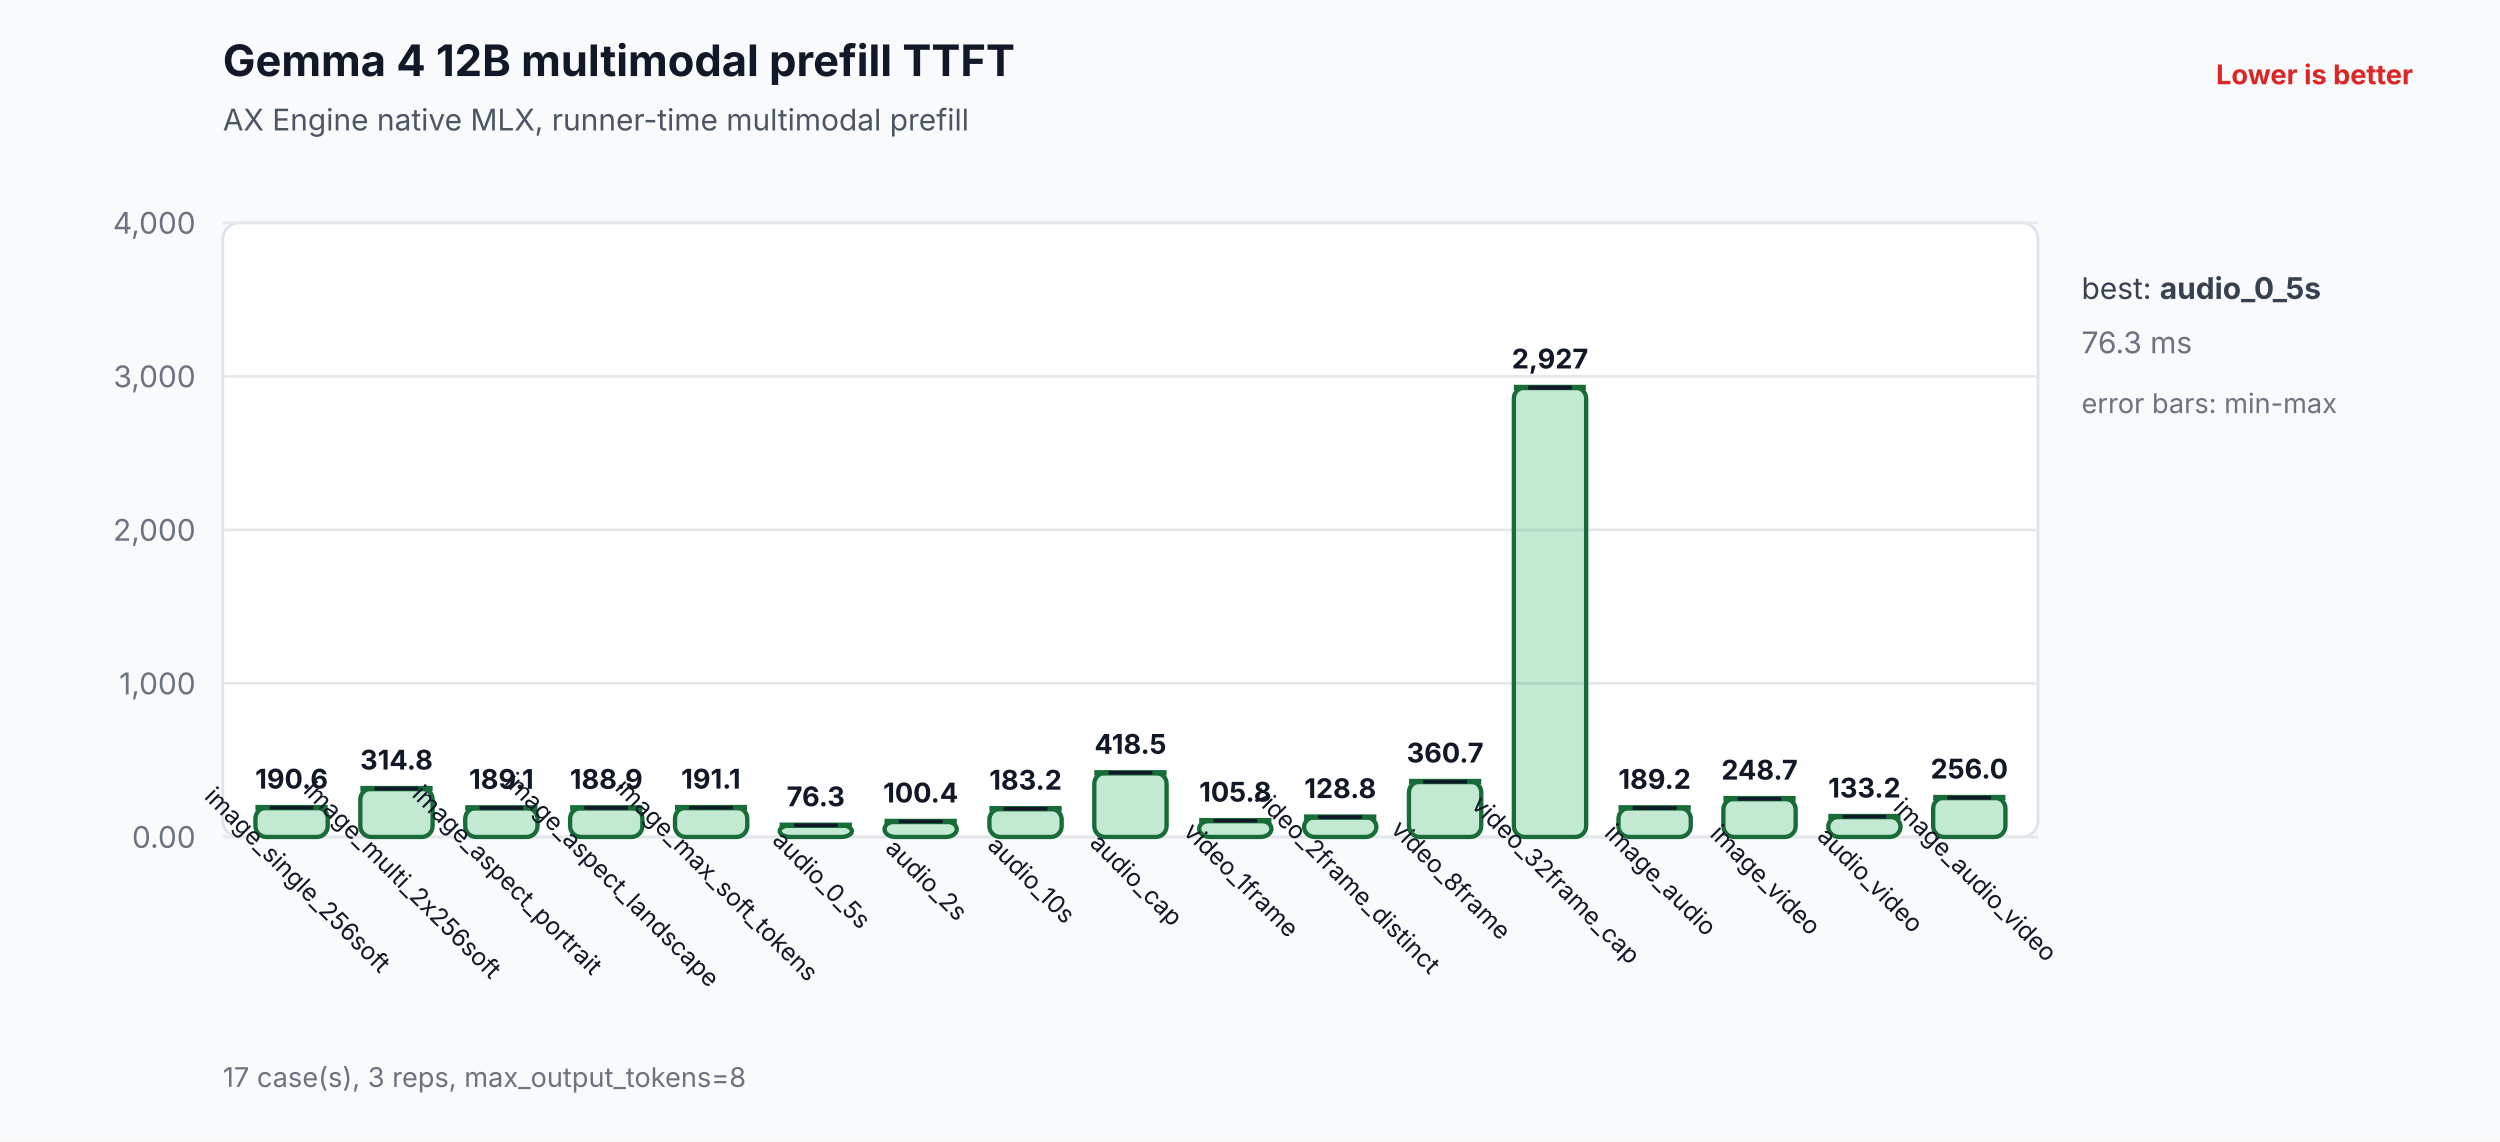
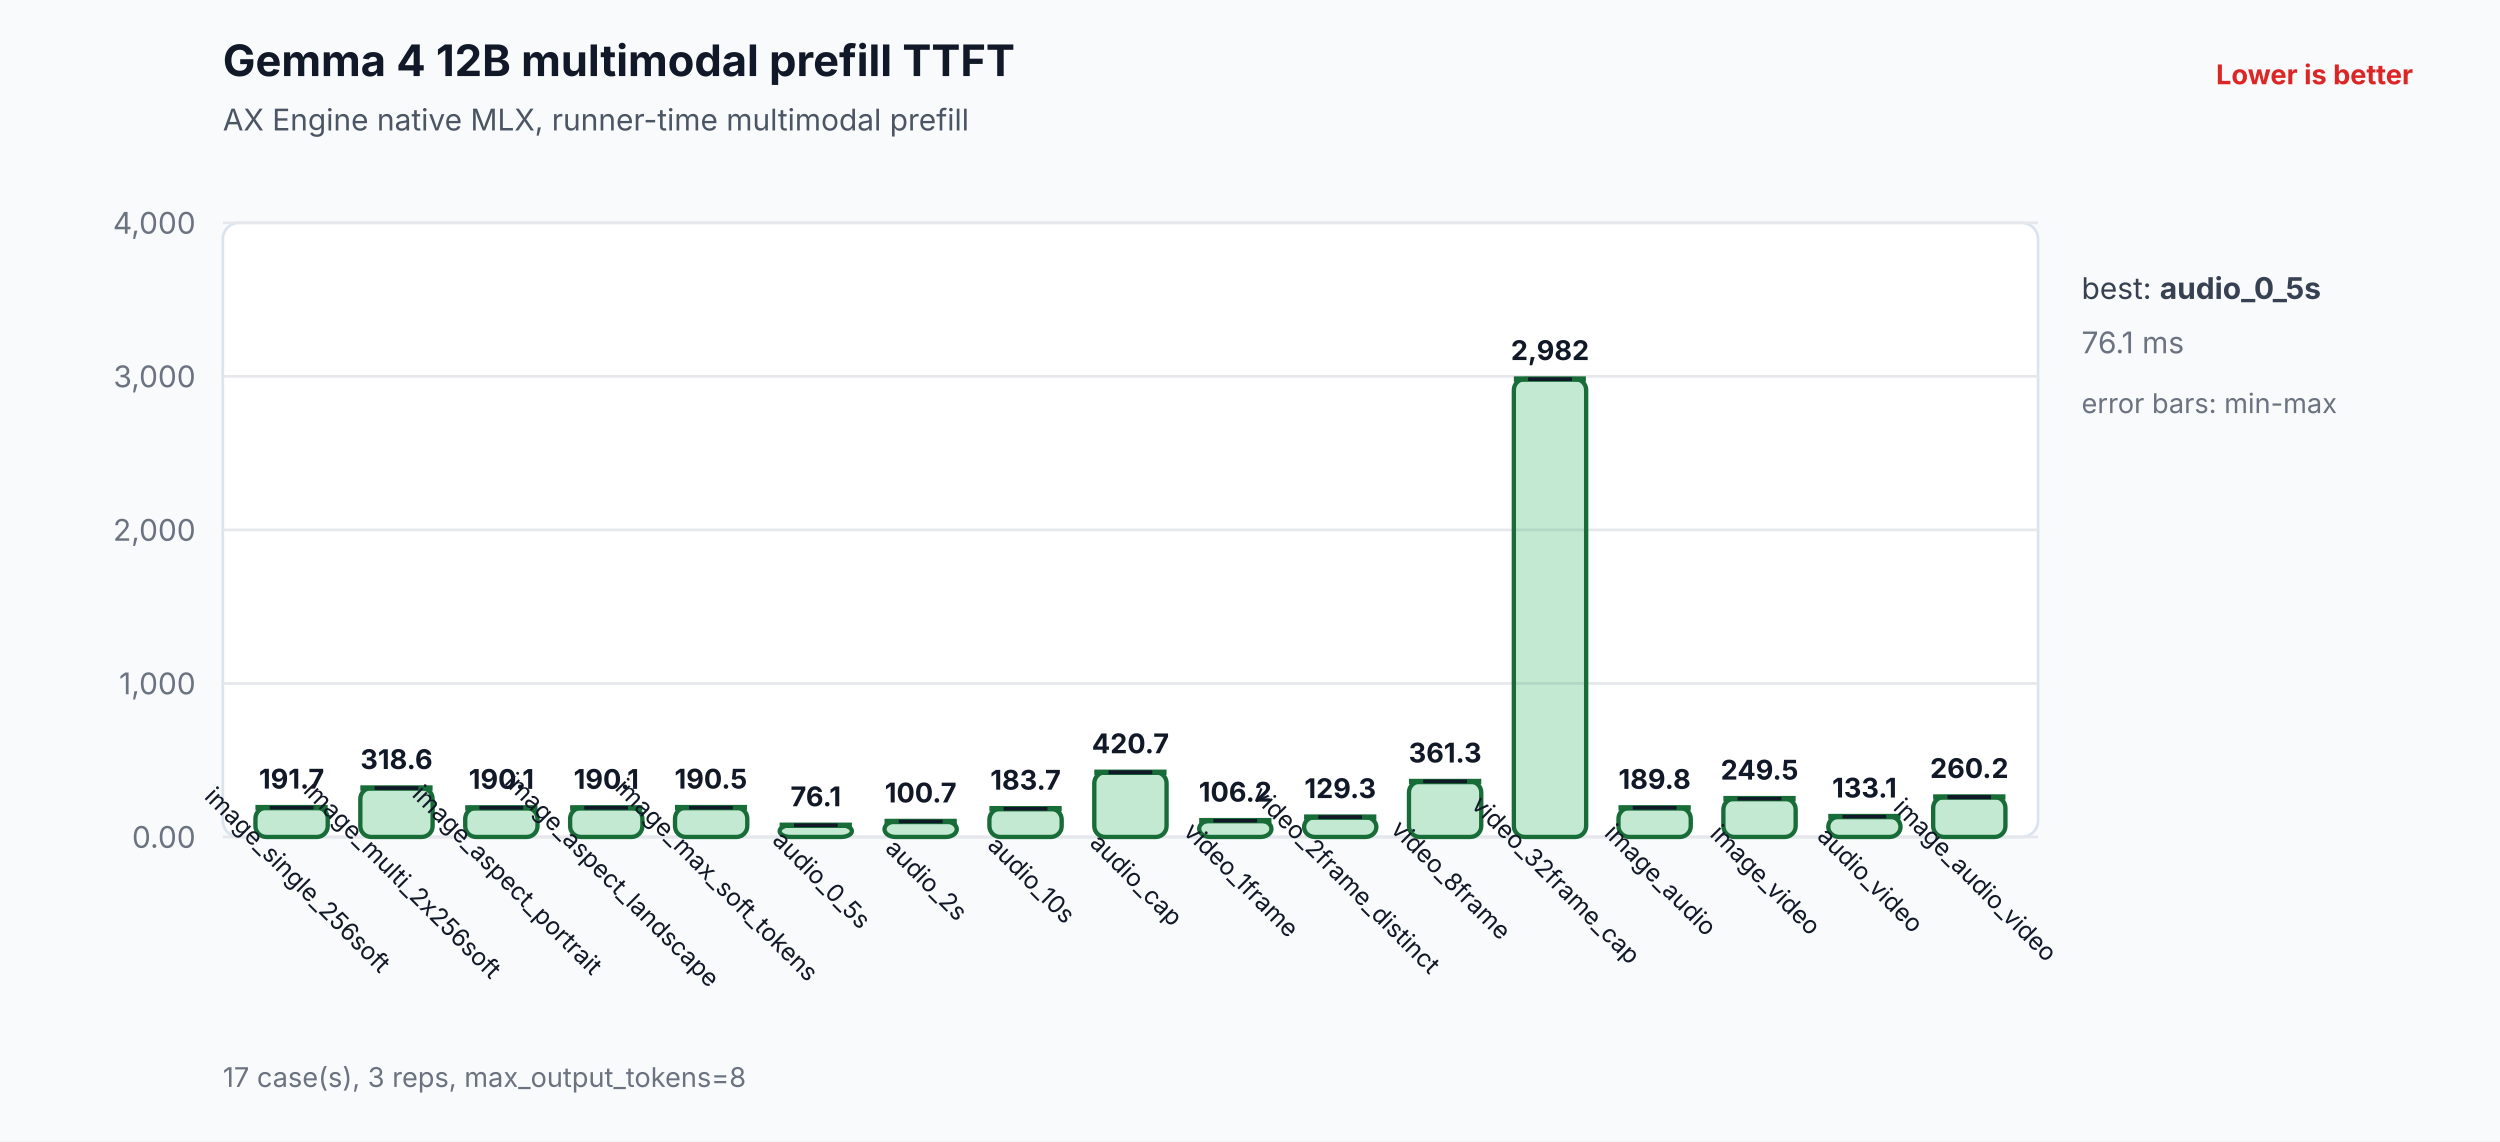
<svg xmlns="http://www.w3.org/2000/svg" width="920" height="420" viewBox="0 0 920 420" role="img" aria-labelledby="title desc">
  <rect width="100%" height="100%" fill="#f8fafc" />
  <text id="title" x="82" y="28" font-family="Inter,Segoe UI,Arial,sans-serif" font-size="16" font-weight="700" fill="#111827">Gemma 4 12B multimodal prefill TTFT</text>
  <text x="82" y="48" font-family="Inter,Segoe UI,Arial,sans-serif" font-size="11" fill="#4b5563">AX Engine native MLX, runner-time multimodal prefill</text>
  <text x="888" y="31" text-anchor="end" font-family="Inter,Segoe UI,Arial,sans-serif" font-size="10" font-weight="700" fill="#dc2626">Lower is better</text>
  <rect x="82" y="82" width="668" height="226" rx="6" fill="#ffffff" stroke="#dbe3ef" />
  <line x1="82" y1="308.0" x2="750" y2="308.0" stroke="#e5e7eb" stroke-width="1" />
  <text x="72" y="312.0" text-anchor="end" font-family="Inter,Segoe UI,Arial,sans-serif" font-size="11" fill="#6b7280">0.00</text>
  <line x1="82" y1="251.5" x2="750" y2="251.5" stroke="#e5e7eb" stroke-width="1" />
  <text x="72" y="255.5" text-anchor="end" font-family="Inter,Segoe UI,Arial,sans-serif" font-size="11" fill="#6b7280">1,000</text>
  <line x1="82" y1="195.0" x2="750" y2="195.0" stroke="#e5e7eb" stroke-width="1" />
  <text x="72" y="199.0" text-anchor="end" font-family="Inter,Segoe UI,Arial,sans-serif" font-size="11" fill="#6b7280">2,000</text>
  <line x1="82" y1="138.5" x2="750" y2="138.5" stroke="#e5e7eb" stroke-width="1" />
  <text x="72" y="142.5" text-anchor="end" font-family="Inter,Segoe UI,Arial,sans-serif" font-size="11" fill="#6b7280">3,000</text>
  <line x1="82" y1="82.0" x2="750" y2="82.0" stroke="#e5e7eb" stroke-width="1" />
  <text x="72" y="86.0" text-anchor="end" font-family="Inter,Segoe UI,Arial,sans-serif" font-size="11" fill="#6b7280">4,000</text>
  <rect x="94.0" y="297.2" width="26.6" height="10.8" rx="4" fill="#2eaf5f" fill-opacity="0.28" stroke="#176c37" stroke-width="1.6" />
  <line x1="94.0" y1="297.2" x2="120.6" y2="297.2" stroke="#176c37" stroke-width="2" />
  <line x1="107.3" y1="297.2" x2="107.3" y2="297.2" stroke="#111827" stroke-width="1.2" />
  <line x1="99.3" y1="297.2" x2="115.3" y2="297.2" stroke="#111827" stroke-width="1.2" />
  <line x1="99.3" y1="297.2" x2="115.3" y2="297.2" stroke="#111827" stroke-width="1.2" />
-   <text x="107.3" y="290.2" text-anchor="middle" font-family="Inter,Segoe UI,Arial,sans-serif" font-size="10" font-weight="700" fill="#111827">190.6</text>
+   <text x="107.3" y="290.2" text-anchor="middle" font-family="Inter,Segoe UI,Arial,sans-serif" font-size="10" font-weight="700" fill="#111827">191.7</text>
  <text x="107.3" y="326.0" text-anchor="middle" font-family="Inter,Segoe UI,Arial,sans-serif" font-size="9" fill="#111827" transform="rotate(45 107.3 326.0)">image_single_256soft</text>
-   <rect x="132.6" y="290.2" width="26.6" height="17.8" rx="4" fill="#2eaf5f" fill-opacity="0.28" stroke="#176c37" stroke-width="1.6" />
-   <line x1="132.6" y1="290.2" x2="159.2" y2="290.2" stroke="#176c37" stroke-width="2" />
-   <line x1="145.9" y1="290.1" x2="145.9" y2="290.3" stroke="#111827" stroke-width="1.2" />
-   <line x1="137.9" y1="290.1" x2="153.9" y2="290.1" stroke="#111827" stroke-width="1.2" />
-   <line x1="137.9" y1="290.3" x2="153.9" y2="290.3" stroke="#111827" stroke-width="1.2" />
-   <text x="145.9" y="283.2" text-anchor="middle" font-family="Inter,Segoe UI,Arial,sans-serif" font-size="10" font-weight="700" fill="#111827">314.8</text>
+   <rect x="132.6" y="290.0" width="26.6" height="18.0" rx="4" fill="#2eaf5f" fill-opacity="0.28" stroke="#176c37" stroke-width="1.6" />
+   <line x1="132.6" y1="290.0" x2="159.2" y2="290.0" stroke="#176c37" stroke-width="2" />
+   <line x1="145.9" y1="290.0" x2="145.9" y2="290.0" stroke="#111827" stroke-width="1.2" />
+   <line x1="137.9" y1="290.0" x2="153.9" y2="290.0" stroke="#111827" stroke-width="1.2" />
+   <line x1="137.9" y1="290.0" x2="153.9" y2="290.0" stroke="#111827" stroke-width="1.2" />
+   <text x="145.9" y="283.0" text-anchor="middle" font-family="Inter,Segoe UI,Arial,sans-serif" font-size="10" font-weight="700" fill="#111827">318.6</text>
  <text x="145.9" y="326.0" text-anchor="middle" font-family="Inter,Segoe UI,Arial,sans-serif" font-size="9" fill="#111827" transform="rotate(45 145.9 326.0)">image_multi_2x256soft</text>
  <rect x="171.2" y="297.3" width="26.6" height="10.7" rx="4" fill="#2eaf5f" fill-opacity="0.28" stroke="#176c37" stroke-width="1.6" />
  <line x1="171.2" y1="297.3" x2="197.8" y2="297.3" stroke="#176c37" stroke-width="2" />
-   <line x1="184.5" y1="297.3" x2="184.5" y2="297.3" stroke="#111827" stroke-width="1.2" />
+   <line x1="184.5" y1="297.2" x2="184.5" y2="297.3" stroke="#111827" stroke-width="1.2" />
+   <line x1="176.5" y1="297.2" x2="192.5" y2="297.2" stroke="#111827" stroke-width="1.2" />
  <line x1="176.5" y1="297.3" x2="192.5" y2="297.3" stroke="#111827" stroke-width="1.2" />
-   <line x1="176.5" y1="297.3" x2="192.5" y2="297.3" stroke="#111827" stroke-width="1.2" />
-   <text x="184.5" y="290.3" text-anchor="middle" font-family="Inter,Segoe UI,Arial,sans-serif" font-size="10" font-weight="700" fill="#111827">189.1</text>
+   <text x="184.5" y="290.3" text-anchor="middle" font-family="Inter,Segoe UI,Arial,sans-serif" font-size="10" font-weight="700" fill="#111827">190.1</text>
  <text x="184.5" y="326.0" text-anchor="middle" font-family="Inter,Segoe UI,Arial,sans-serif" font-size="9" fill="#111827" transform="rotate(45 184.5 326.0)">image_aspect_portrait</text>
  <rect x="209.8" y="297.3" width="26.6" height="10.7" rx="4" fill="#2eaf5f" fill-opacity="0.28" stroke="#176c37" stroke-width="1.6" />
  <line x1="209.8" y1="297.3" x2="236.4" y2="297.3" stroke="#176c37" stroke-width="2" />
-   <line x1="223.1" y1="297.3" x2="223.1" y2="297.3" stroke="#111827" stroke-width="1.2" />
+   <line x1="223.1" y1="297.2" x2="223.1" y2="297.3" stroke="#111827" stroke-width="1.2" />
+   <line x1="215.1" y1="297.2" x2="231.1" y2="297.2" stroke="#111827" stroke-width="1.2" />
  <line x1="215.1" y1="297.3" x2="231.1" y2="297.3" stroke="#111827" stroke-width="1.2" />
-   <line x1="215.1" y1="297.3" x2="231.1" y2="297.3" stroke="#111827" stroke-width="1.2" />
-   <text x="223.1" y="290.3" text-anchor="middle" font-family="Inter,Segoe UI,Arial,sans-serif" font-size="10" font-weight="700" fill="#111827">188.9</text>
+   <text x="223.1" y="290.3" text-anchor="middle" font-family="Inter,Segoe UI,Arial,sans-serif" font-size="10" font-weight="700" fill="#111827">190.1</text>
  <text x="223.1" y="326.0" text-anchor="middle" font-family="Inter,Segoe UI,Arial,sans-serif" font-size="9" fill="#111827" transform="rotate(45 223.1 326.0)">image_aspect_landscape</text>
  <rect x="248.4" y="297.2" width="26.6" height="10.8" rx="4" fill="#2eaf5f" fill-opacity="0.28" stroke="#176c37" stroke-width="1.6" />
  <line x1="248.4" y1="297.2" x2="274.9" y2="297.2" stroke="#176c37" stroke-width="2" />
  <line x1="261.6" y1="297.2" x2="261.6" y2="297.2" stroke="#111827" stroke-width="1.2" />
  <line x1="253.6" y1="297.2" x2="269.6" y2="297.2" stroke="#111827" stroke-width="1.2" />
  <line x1="253.6" y1="297.2" x2="269.6" y2="297.2" stroke="#111827" stroke-width="1.2" />
-   <text x="261.6" y="290.2" text-anchor="middle" font-family="Inter,Segoe UI,Arial,sans-serif" font-size="10" font-weight="700" fill="#111827">191.1</text>
+   <text x="261.6" y="290.2" text-anchor="middle" font-family="Inter,Segoe UI,Arial,sans-serif" font-size="10" font-weight="700" fill="#111827">190.5</text>
  <text x="261.6" y="326.0" text-anchor="middle" font-family="Inter,Segoe UI,Arial,sans-serif" font-size="9" fill="#111827" transform="rotate(45 261.6 326.0)">image_max_soft_tokens</text>
  <rect x="286.9" y="303.7" width="26.6" height="4.3" rx="4" fill="#2eaf5f" fill-opacity="0.28" stroke="#176c37" stroke-width="1.6" />
  <line x1="286.9" y1="303.7" x2="313.5" y2="303.7" stroke="#176c37" stroke-width="2" />
  <line x1="300.2" y1="303.7" x2="300.2" y2="303.7" stroke="#111827" stroke-width="1.2" />
  <line x1="292.2" y1="303.7" x2="308.2" y2="303.7" stroke="#111827" stroke-width="1.2" />
  <line x1="292.2" y1="303.7" x2="308.2" y2="303.7" stroke="#111827" stroke-width="1.2" />
-   <text x="300.2" y="296.7" text-anchor="middle" font-family="Inter,Segoe UI,Arial,sans-serif" font-size="10" font-weight="700" fill="#111827">76.3</text>
+   <text x="300.2" y="296.7" text-anchor="middle" font-family="Inter,Segoe UI,Arial,sans-serif" font-size="10" font-weight="700" fill="#111827">76.1</text>
  <text x="300.2" y="326.0" text-anchor="middle" font-family="Inter,Segoe UI,Arial,sans-serif" font-size="9" fill="#111827" transform="rotate(45 300.2 326.0)">audio_0_5s</text>
  <rect x="325.5" y="302.3" width="26.6" height="5.7" rx="4" fill="#2eaf5f" fill-opacity="0.28" stroke="#176c37" stroke-width="1.6" />
  <line x1="325.5" y1="302.3" x2="352.1" y2="302.3" stroke="#176c37" stroke-width="2" />
  <line x1="338.8" y1="302.3" x2="338.8" y2="302.3" stroke="#111827" stroke-width="1.2" />
  <line x1="330.8" y1="302.3" x2="346.8" y2="302.3" stroke="#111827" stroke-width="1.2" />
  <line x1="330.8" y1="302.3" x2="346.8" y2="302.3" stroke="#111827" stroke-width="1.2" />
-   <text x="338.8" y="295.3" text-anchor="middle" font-family="Inter,Segoe UI,Arial,sans-serif" font-size="10" font-weight="700" fill="#111827">100.4</text>
+   <text x="338.8" y="295.3" text-anchor="middle" font-family="Inter,Segoe UI,Arial,sans-serif" font-size="10" font-weight="700" fill="#111827">100.7</text>
  <text x="338.8" y="326.0" text-anchor="middle" font-family="Inter,Segoe UI,Arial,sans-serif" font-size="9" fill="#111827" transform="rotate(45 338.8 326.0)">audio_2s</text>
  <rect x="364.1" y="297.6" width="26.6" height="10.4" rx="4" fill="#2eaf5f" fill-opacity="0.28" stroke="#176c37" stroke-width="1.6" />
  <line x1="364.1" y1="297.6" x2="390.7" y2="297.6" stroke="#176c37" stroke-width="2" />
  <line x1="377.4" y1="297.6" x2="377.4" y2="297.6" stroke="#111827" stroke-width="1.2" />
  <line x1="369.4" y1="297.6" x2="385.4" y2="297.6" stroke="#111827" stroke-width="1.2" />
  <line x1="369.4" y1="297.6" x2="385.4" y2="297.6" stroke="#111827" stroke-width="1.2" />
-   <text x="377.4" y="290.6" text-anchor="middle" font-family="Inter,Segoe UI,Arial,sans-serif" font-size="10" font-weight="700" fill="#111827">183.2</text>
+   <text x="377.4" y="290.6" text-anchor="middle" font-family="Inter,Segoe UI,Arial,sans-serif" font-size="10" font-weight="700" fill="#111827">183.7</text>
  <text x="377.4" y="326.0" text-anchor="middle" font-family="Inter,Segoe UI,Arial,sans-serif" font-size="9" fill="#111827" transform="rotate(45 377.4 326.0)">audio_10s</text>
-   <rect x="402.7" y="284.4" width="26.6" height="23.6" rx="4" fill="#2eaf5f" fill-opacity="0.28" stroke="#176c37" stroke-width="1.6" />
-   <line x1="402.7" y1="284.4" x2="429.3" y2="284.4" stroke="#176c37" stroke-width="2" />
-   <line x1="416.0" y1="284.3" x2="416.0" y2="284.4" stroke="#111827" stroke-width="1.2" />
+   <rect x="402.7" y="284.2" width="26.6" height="23.8" rx="4" fill="#2eaf5f" fill-opacity="0.28" stroke="#176c37" stroke-width="1.6" />
+   <line x1="402.7" y1="284.2" x2="429.3" y2="284.2" stroke="#176c37" stroke-width="2" />
+   <line x1="416.0" y1="284.1" x2="416.0" y2="284.3" stroke="#111827" stroke-width="1.2" />
+   <line x1="408.0" y1="284.1" x2="424.0" y2="284.1" stroke="#111827" stroke-width="1.2" />
  <line x1="408.0" y1="284.3" x2="424.0" y2="284.3" stroke="#111827" stroke-width="1.2" />
-   <line x1="408.0" y1="284.4" x2="424.0" y2="284.4" stroke="#111827" stroke-width="1.2" />
-   <text x="416.0" y="277.4" text-anchor="middle" font-family="Inter,Segoe UI,Arial,sans-serif" font-size="10" font-weight="700" fill="#111827">418.5</text>
+   <text x="416.0" y="277.2" text-anchor="middle" font-family="Inter,Segoe UI,Arial,sans-serif" font-size="10" font-weight="700" fill="#111827">420.7</text>
  <text x="416.0" y="326.0" text-anchor="middle" font-family="Inter,Segoe UI,Arial,sans-serif" font-size="9" fill="#111827" transform="rotate(45 416.0 326.0)">audio_cap</text>
  <rect x="441.3" y="302.0" width="26.6" height="6.0" rx="4" fill="#2eaf5f" fill-opacity="0.28" stroke="#176c37" stroke-width="1.6" />
  <line x1="441.3" y1="302.0" x2="467.9" y2="302.0" stroke="#176c37" stroke-width="2" />
  <line x1="454.6" y1="302.0" x2="454.6" y2="302.0" stroke="#111827" stroke-width="1.2" />
  <line x1="446.6" y1="302.0" x2="462.6" y2="302.0" stroke="#111827" stroke-width="1.2" />
  <line x1="446.6" y1="302.0" x2="462.6" y2="302.0" stroke="#111827" stroke-width="1.2" />
-   <text x="454.6" y="295.0" text-anchor="middle" font-family="Inter,Segoe UI,Arial,sans-serif" font-size="10" font-weight="700" fill="#111827">105.8</text>
+   <text x="454.6" y="295.0" text-anchor="middle" font-family="Inter,Segoe UI,Arial,sans-serif" font-size="10" font-weight="700" fill="#111827">106.2</text>
  <text x="454.6" y="326.0" text-anchor="middle" font-family="Inter,Segoe UI,Arial,sans-serif" font-size="9" fill="#111827" transform="rotate(45 454.6 326.0)">video_1frame</text>
  <rect x="479.9" y="300.7" width="26.6" height="7.3" rx="4" fill="#2eaf5f" fill-opacity="0.28" stroke="#176c37" stroke-width="1.6" />
  <line x1="479.9" y1="300.7" x2="506.5" y2="300.7" stroke="#176c37" stroke-width="2" />
  <line x1="493.2" y1="300.7" x2="493.2" y2="300.7" stroke="#111827" stroke-width="1.2" />
  <line x1="485.2" y1="300.7" x2="501.2" y2="300.7" stroke="#111827" stroke-width="1.2" />
  <line x1="485.2" y1="300.7" x2="501.2" y2="300.7" stroke="#111827" stroke-width="1.2" />
-   <text x="493.2" y="293.7" text-anchor="middle" font-family="Inter,Segoe UI,Arial,sans-serif" font-size="10" font-weight="700" fill="#111827">128.8</text>
+   <text x="493.2" y="293.7" text-anchor="middle" font-family="Inter,Segoe UI,Arial,sans-serif" font-size="10" font-weight="700" fill="#111827">129.3</text>
  <text x="493.2" y="326.0" text-anchor="middle" font-family="Inter,Segoe UI,Arial,sans-serif" font-size="9" fill="#111827" transform="rotate(45 493.2 326.0)">video_2frame_distinct</text>
  <rect x="518.5" y="287.6" width="26.6" height="20.4" rx="4" fill="#2eaf5f" fill-opacity="0.28" stroke="#176c37" stroke-width="1.6" />
  <line x1="518.5" y1="287.6" x2="545.1" y2="287.6" stroke="#176c37" stroke-width="2" />
-   <line x1="531.8" y1="287.6" x2="531.8" y2="287.7" stroke="#111827" stroke-width="1.2" />
+   <line x1="531.8" y1="287.5" x2="531.8" y2="287.6" stroke="#111827" stroke-width="1.2" />
+   <line x1="523.8" y1="287.5" x2="539.8" y2="287.5" stroke="#111827" stroke-width="1.2" />
  <line x1="523.8" y1="287.6" x2="539.8" y2="287.6" stroke="#111827" stroke-width="1.2" />
-   <line x1="523.8" y1="287.7" x2="539.8" y2="287.7" stroke="#111827" stroke-width="1.2" />
-   <text x="531.8" y="280.6" text-anchor="middle" font-family="Inter,Segoe UI,Arial,sans-serif" font-size="10" font-weight="700" fill="#111827">360.7</text>
+   <text x="531.8" y="280.6" text-anchor="middle" font-family="Inter,Segoe UI,Arial,sans-serif" font-size="10" font-weight="700" fill="#111827">361.3</text>
  <text x="531.8" y="326.0" text-anchor="middle" font-family="Inter,Segoe UI,Arial,sans-serif" font-size="9" fill="#111827" transform="rotate(45 531.8 326.0)">video_8frame</text>
-   <rect x="557.1" y="142.6" width="26.6" height="165.4" rx="4" fill="#2eaf5f" fill-opacity="0.28" stroke="#176c37" stroke-width="1.6" />
-   <line x1="557.1" y1="142.6" x2="583.6" y2="142.6" stroke="#176c37" stroke-width="2" />
-   <line x1="570.4" y1="142.5" x2="570.4" y2="142.8" stroke="#111827" stroke-width="1.2" />
-   <line x1="562.4" y1="142.5" x2="578.4" y2="142.5" stroke="#111827" stroke-width="1.2" />
-   <line x1="562.4" y1="142.8" x2="578.4" y2="142.8" stroke="#111827" stroke-width="1.2" />
-   <text x="570.4" y="135.6" text-anchor="middle" font-family="Inter,Segoe UI,Arial,sans-serif" font-size="10" font-weight="700" fill="#111827">2,927</text>
+   <rect x="557.1" y="139.5" width="26.6" height="168.5" rx="4" fill="#2eaf5f" fill-opacity="0.28" stroke="#176c37" stroke-width="1.6" />
+   <line x1="557.1" y1="139.5" x2="583.6" y2="139.5" stroke="#176c37" stroke-width="2" />
+   <line x1="570.4" y1="139.5" x2="570.4" y2="139.6" stroke="#111827" stroke-width="1.2" />
+   <line x1="562.4" y1="139.5" x2="578.4" y2="139.5" stroke="#111827" stroke-width="1.2" />
+   <line x1="562.4" y1="139.6" x2="578.4" y2="139.6" stroke="#111827" stroke-width="1.2" />
+   <text x="570.4" y="132.5" text-anchor="middle" font-family="Inter,Segoe UI,Arial,sans-serif" font-size="10" font-weight="700" fill="#111827">2,982</text>
  <text x="570.4" y="326.0" text-anchor="middle" font-family="Inter,Segoe UI,Arial,sans-serif" font-size="9" fill="#111827" transform="rotate(45 570.4 326.0)">video_32frame_cap</text>
  <rect x="595.6" y="297.3" width="26.6" height="10.7" rx="4" fill="#2eaf5f" fill-opacity="0.28" stroke="#176c37" stroke-width="1.6" />
  <line x1="595.6" y1="297.3" x2="622.2" y2="297.3" stroke="#176c37" stroke-width="2" />
-   <line x1="608.9" y1="297.3" x2="608.9" y2="297.4" stroke="#111827" stroke-width="1.2" />
+   <line x1="608.9" y1="297.2" x2="608.9" y2="297.3" stroke="#111827" stroke-width="1.2" />
+   <line x1="600.9" y1="297.2" x2="616.9" y2="297.2" stroke="#111827" stroke-width="1.2" />
  <line x1="600.9" y1="297.3" x2="616.9" y2="297.3" stroke="#111827" stroke-width="1.2" />
-   <line x1="600.9" y1="297.4" x2="616.9" y2="297.4" stroke="#111827" stroke-width="1.2" />
-   <text x="608.9" y="290.3" text-anchor="middle" font-family="Inter,Segoe UI,Arial,sans-serif" font-size="10" font-weight="700" fill="#111827">189.2</text>
+   <text x="608.9" y="290.3" text-anchor="middle" font-family="Inter,Segoe UI,Arial,sans-serif" font-size="10" font-weight="700" fill="#111827">189.8</text>
  <text x="608.9" y="326.0" text-anchor="middle" font-family="Inter,Segoe UI,Arial,sans-serif" font-size="9" fill="#111827" transform="rotate(45 608.9 326.0)">image_audio</text>
  <rect x="634.2" y="293.9" width="26.6" height="14.1" rx="4" fill="#2eaf5f" fill-opacity="0.28" stroke="#176c37" stroke-width="1.6" />
  <line x1="634.2" y1="293.9" x2="660.8" y2="293.9" stroke="#176c37" stroke-width="2" />
-   <line x1="647.5" y1="293.9" x2="647.5" y2="294.0" stroke="#111827" stroke-width="1.2" />
+   <line x1="647.5" y1="293.9" x2="647.5" y2="293.9" stroke="#111827" stroke-width="1.2" />
  <line x1="639.5" y1="293.9" x2="655.5" y2="293.9" stroke="#111827" stroke-width="1.2" />
-   <line x1="639.5" y1="294.0" x2="655.5" y2="294.0" stroke="#111827" stroke-width="1.2" />
-   <text x="647.5" y="286.9" text-anchor="middle" font-family="Inter,Segoe UI,Arial,sans-serif" font-size="10" font-weight="700" fill="#111827">248.7</text>
+   <line x1="639.5" y1="293.9" x2="655.5" y2="293.9" stroke="#111827" stroke-width="1.2" />
+   <text x="647.5" y="286.9" text-anchor="middle" font-family="Inter,Segoe UI,Arial,sans-serif" font-size="10" font-weight="700" fill="#111827">249.5</text>
  <text x="647.5" y="326.0" text-anchor="middle" font-family="Inter,Segoe UI,Arial,sans-serif" font-size="9" fill="#111827" transform="rotate(45 647.5 326.0)">image_video</text>
  <rect x="672.8" y="300.5" width="26.6" height="7.5" rx="4" fill="#2eaf5f" fill-opacity="0.28" stroke="#176c37" stroke-width="1.6" />
  <line x1="672.8" y1="300.5" x2="699.4" y2="300.5" stroke="#176c37" stroke-width="2" />
  <line x1="686.1" y1="300.5" x2="686.1" y2="300.5" stroke="#111827" stroke-width="1.2" />
  <line x1="678.1" y1="300.5" x2="694.1" y2="300.5" stroke="#111827" stroke-width="1.2" />
  <line x1="678.1" y1="300.5" x2="694.1" y2="300.5" stroke="#111827" stroke-width="1.2" />
-   <text x="686.1" y="293.5" text-anchor="middle" font-family="Inter,Segoe UI,Arial,sans-serif" font-size="10" font-weight="700" fill="#111827">133.2</text>
+   <text x="686.1" y="293.5" text-anchor="middle" font-family="Inter,Segoe UI,Arial,sans-serif" font-size="10" font-weight="700" fill="#111827">133.1</text>
  <text x="686.1" y="326.0" text-anchor="middle" font-family="Inter,Segoe UI,Arial,sans-serif" font-size="9" fill="#111827" transform="rotate(45 686.1 326.0)">audio_video</text>
-   <rect x="711.4" y="293.5" width="26.6" height="14.5" rx="4" fill="#2eaf5f" fill-opacity="0.28" stroke="#176c37" stroke-width="1.6" />
-   <line x1="711.4" y1="293.5" x2="738.0" y2="293.5" stroke="#176c37" stroke-width="2" />
-   <line x1="724.7" y1="293.5" x2="724.7" y2="293.6" stroke="#111827" stroke-width="1.2" />
+   <rect x="711.4" y="293.3" width="26.6" height="14.7" rx="4" fill="#2eaf5f" fill-opacity="0.28" stroke="#176c37" stroke-width="1.6" />
+   <line x1="711.4" y1="293.3" x2="738.0" y2="293.3" stroke="#176c37" stroke-width="2" />
+   <line x1="724.7" y1="293.2" x2="724.7" y2="293.5" stroke="#111827" stroke-width="1.2" />
+   <line x1="716.7" y1="293.2" x2="732.7" y2="293.2" stroke="#111827" stroke-width="1.2" />
  <line x1="716.7" y1="293.5" x2="732.7" y2="293.5" stroke="#111827" stroke-width="1.2" />
-   <line x1="716.7" y1="293.6" x2="732.7" y2="293.6" stroke="#111827" stroke-width="1.2" />
-   <text x="724.7" y="286.5" text-anchor="middle" font-family="Inter,Segoe UI,Arial,sans-serif" font-size="10" font-weight="700" fill="#111827">256.0</text>
+   <text x="724.7" y="286.3" text-anchor="middle" font-family="Inter,Segoe UI,Arial,sans-serif" font-size="10" font-weight="700" fill="#111827">260.2</text>
  <text x="724.7" y="326.0" text-anchor="middle" font-family="Inter,Segoe UI,Arial,sans-serif" font-size="9" fill="#111827" transform="rotate(45 724.7 326.0)">image_audio_video</text>
  <text x="766" y="110" font-family="Inter,Segoe UI,Arial,sans-serif" font-size="11" fill="#374151">best: <tspan font-weight="700">audio_0_5s</tspan>
  </text>
-   <text x="766" y="130" font-family="Inter,Segoe UI,Arial,sans-serif" font-size="11" fill="#6b7280">76.3 ms</text>
+   <text x="766" y="130" font-family="Inter,Segoe UI,Arial,sans-serif" font-size="11" fill="#6b7280">76.1 ms</text>
  <text x="766" y="152" font-family="Inter,Segoe UI,Arial,sans-serif" font-size="10" fill="#6b7280">error bars: min-max</text>
  <text x="82" y="400" font-family="Inter,Segoe UI,Arial,sans-serif" font-size="10" fill="#6b7280">17 case(s), 3 reps, max_output_tokens=8</text>
</svg>
